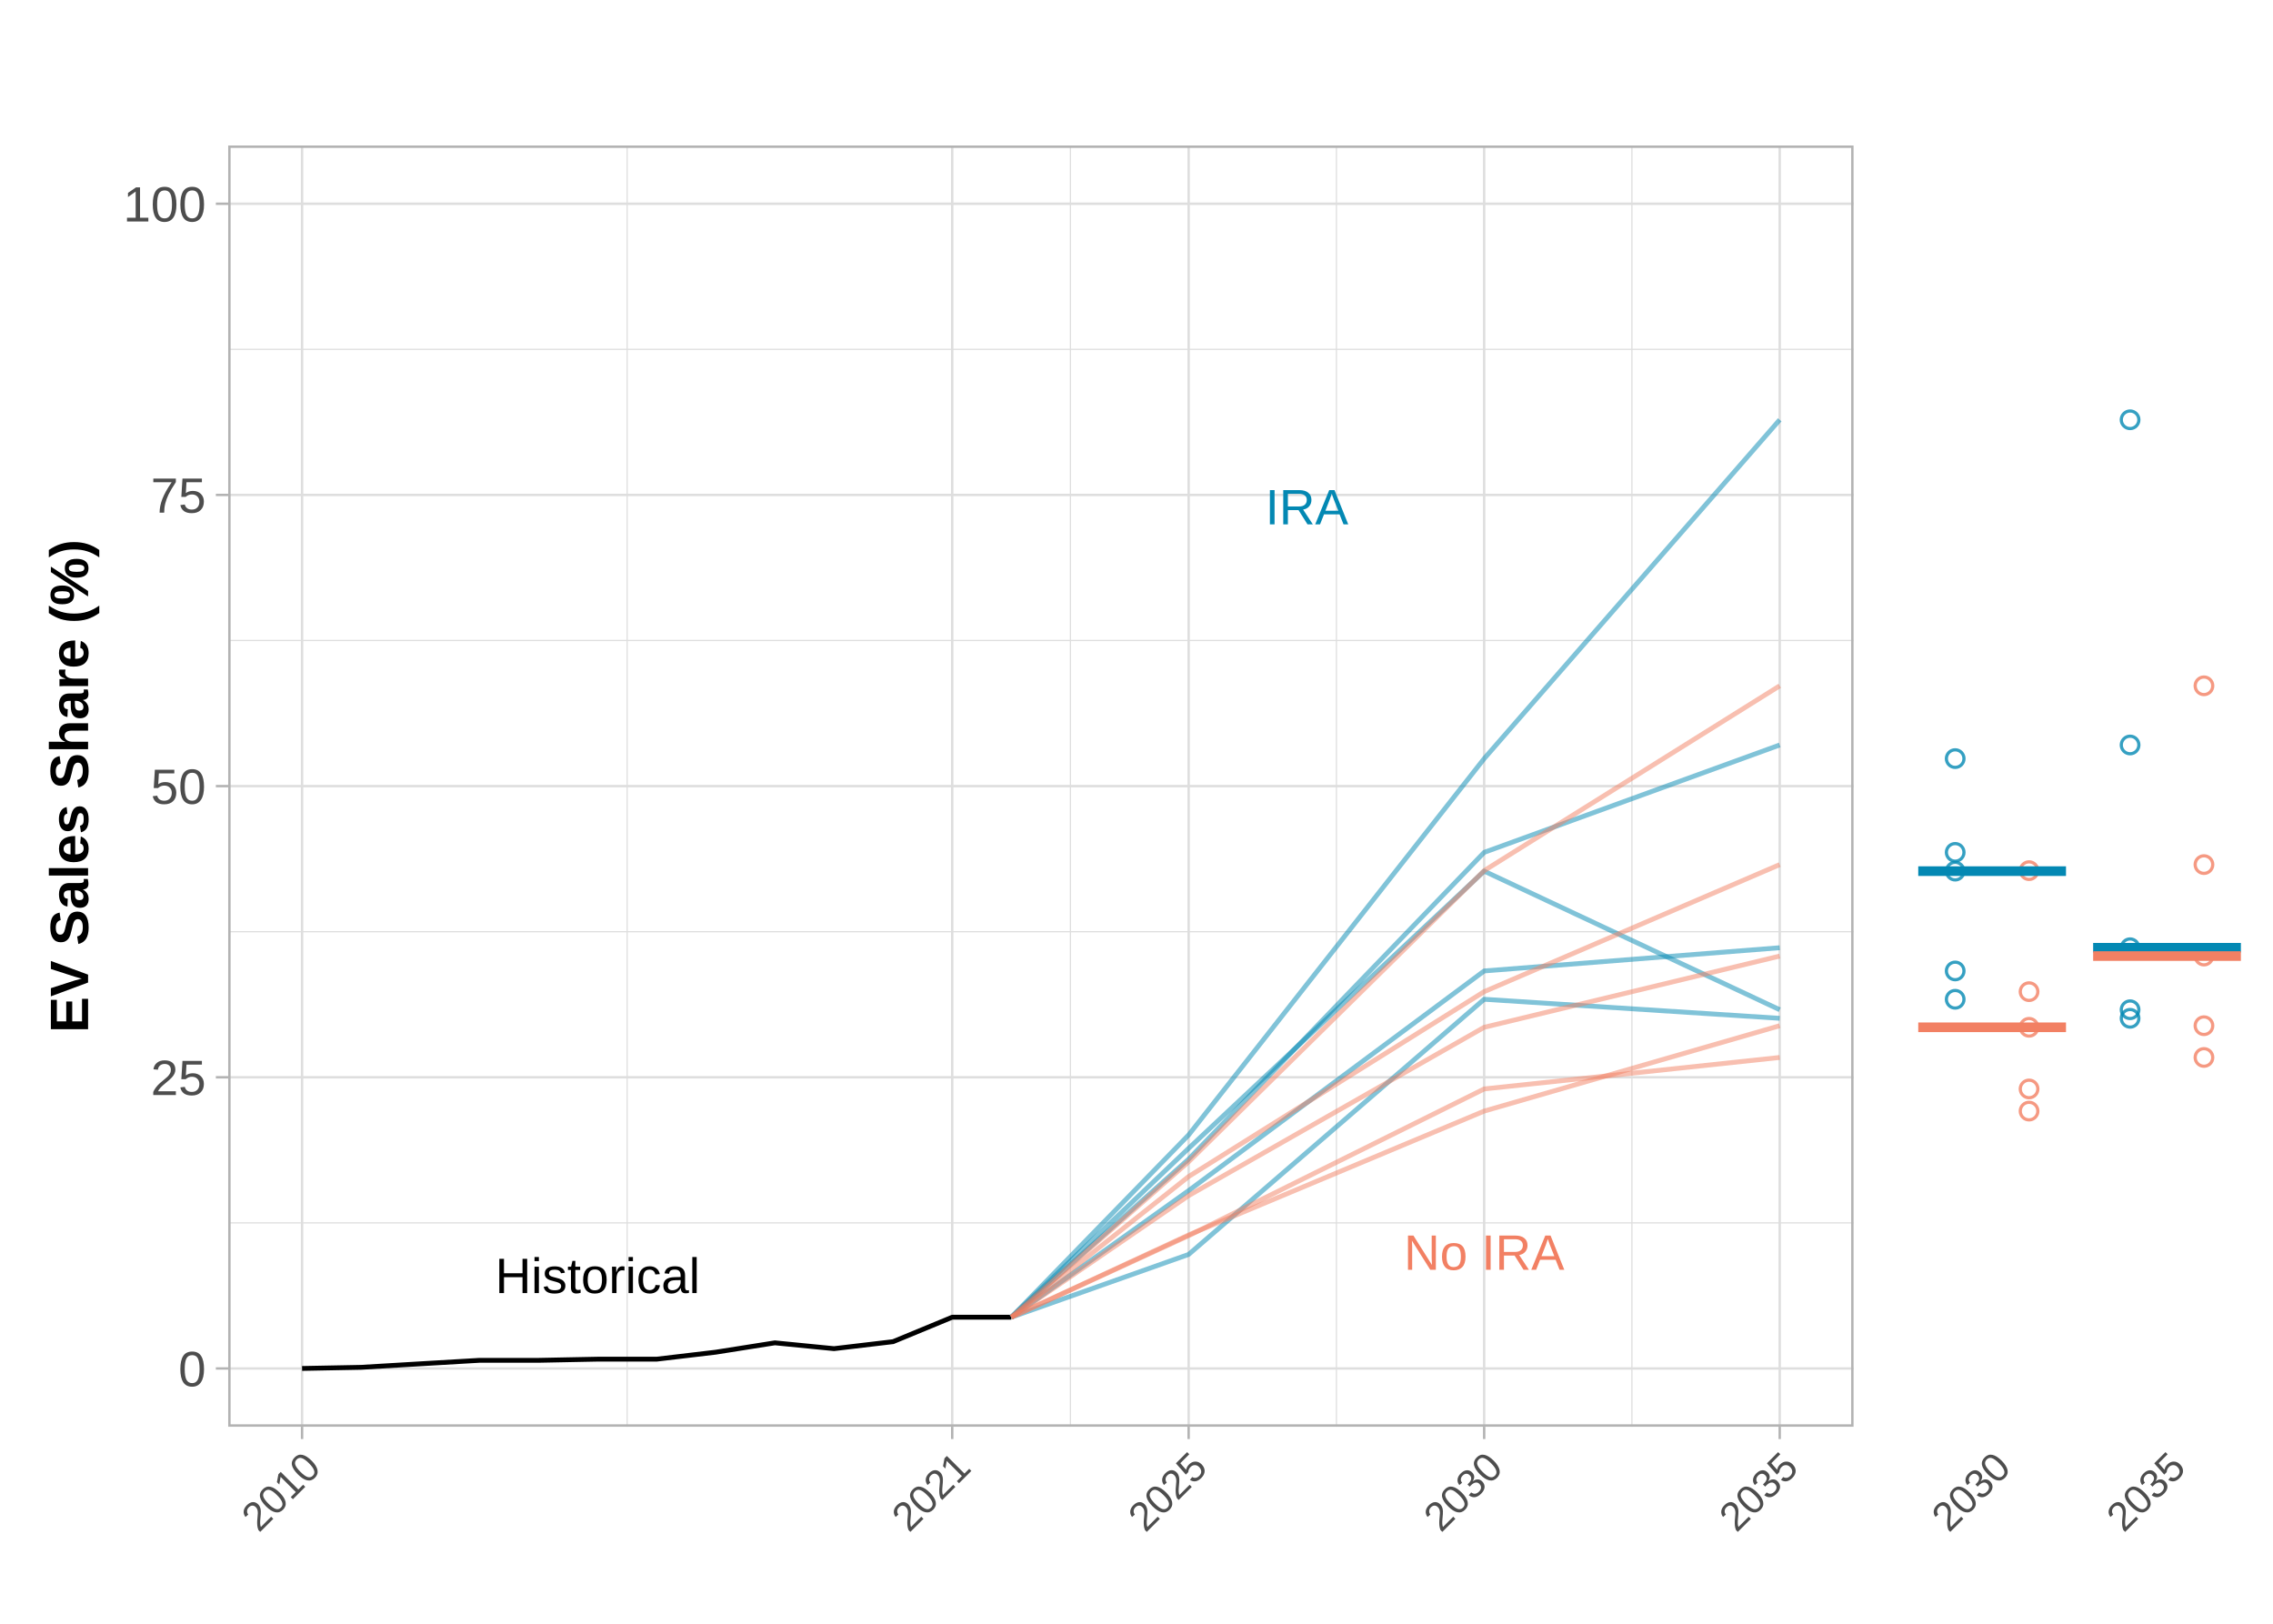
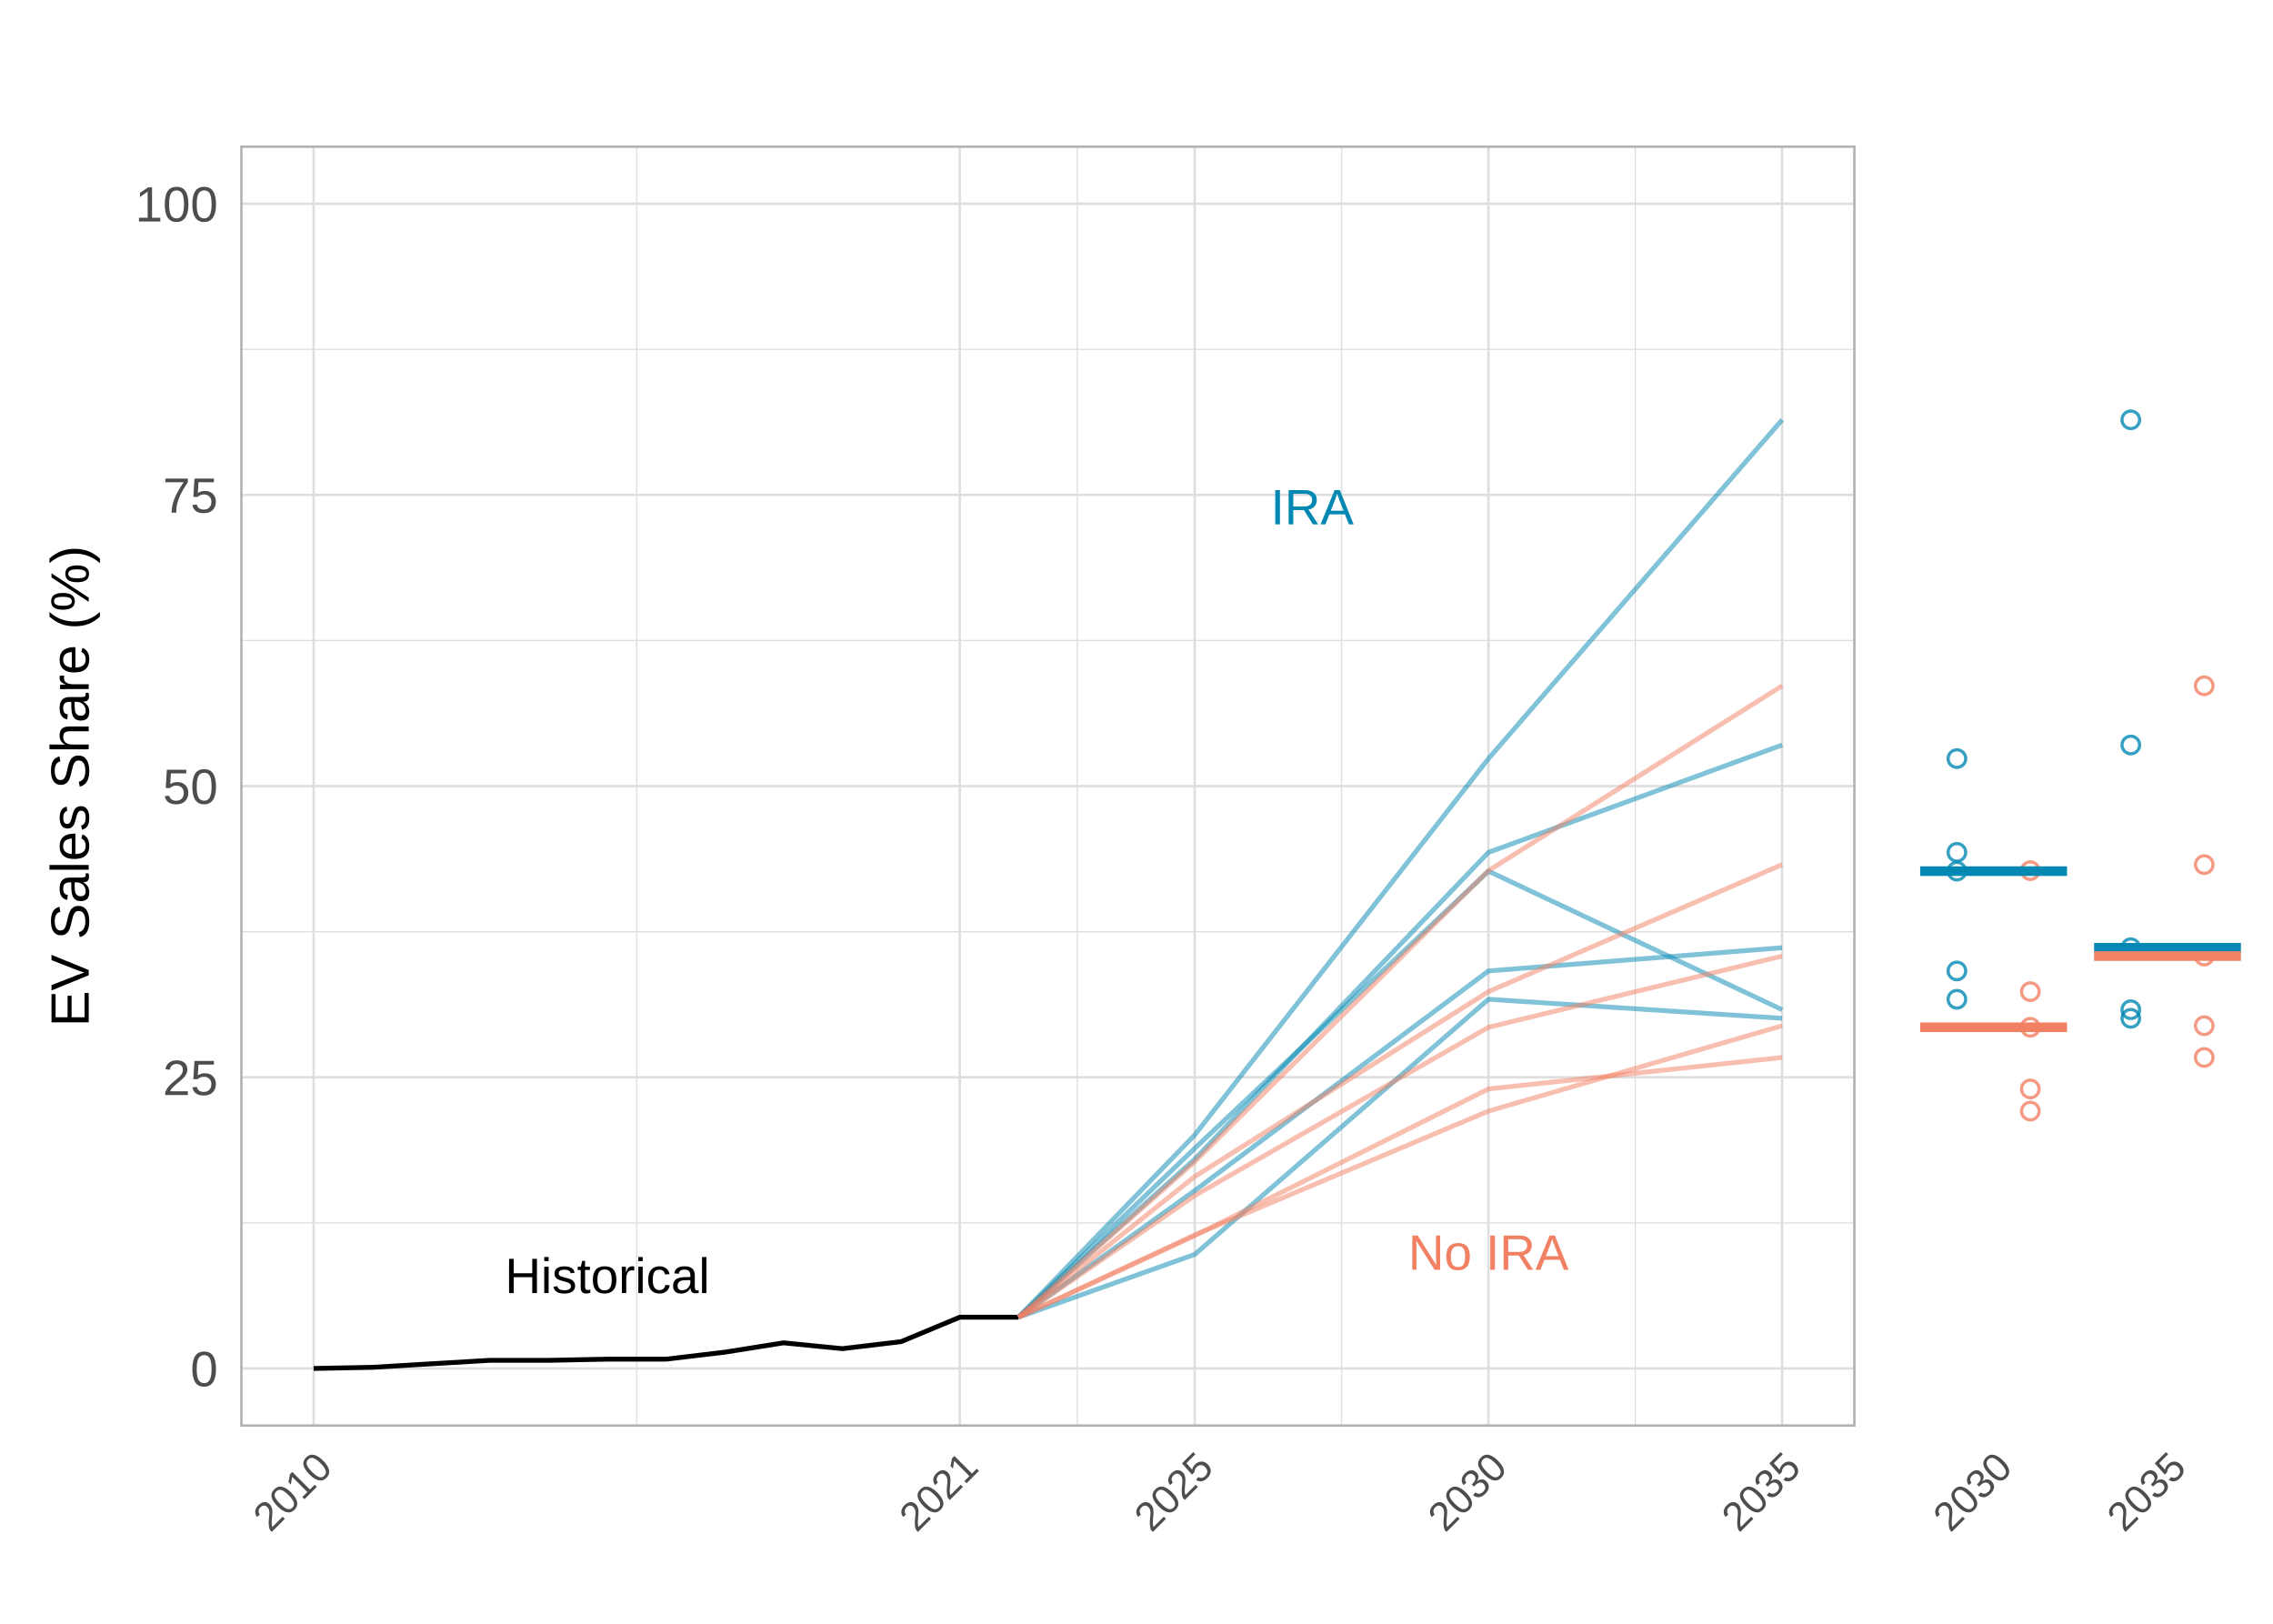
<svg xmlns="http://www.w3.org/2000/svg" class="svglite" width="504.00pt" height="360.00pt" viewBox="0 0 504.00 360.00">
  <defs>
    <style type="text/css">
    .svglite line, .svglite polyline, .svglite polygon, .svglite path, .svglite rect, .svglite circle {
      fill: none;
      stroke: #000000;
      stroke-linecap: round;
      stroke-linejoin: round;
      stroke-miterlimit: 10.00;
    }
    .svglite text {
      white-space: pre;
    }
  </style>
  </defs>
  <rect width="100%" height="100%" style="stroke: none; fill: #FFFFFF;" />
  <defs>
    <clipPath id="cpMC4wMHw1MDQuMDB8MC4wMHwzNjAuMDA=">
      <rect x="0.00" y="0.00" width="504.00" height="360.00" />
    </clipPath>
  </defs>
  <g clip-path="url(#cpMC4wMHw1MDQuMDB8MC4wMHwzNjAuMDA=)">
-     <rect x="0.00" y="0.00" width="504.00" height="360.00" style="stroke-width: 1.07; stroke: #FFFFFF; fill: #FFFFFF;" />
+     <rect x="0" y="0.00" width="504.00" height="360.00" style="stroke-width: 1.07; stroke: #FFFFFF; fill: #FFFFFF;" />
  </g>
  <defs>
-     <clipPath id="cpNS40OHw0MjAuOTZ8NS40OHwzNTQuNTI=">
-       <rect x="5.48" y="5.48" width="415.48" height="349.04" />
+     <clipPath id="cpNS40OHw0MjEuNDB8NS40OHwzNTQuNTI=">
+       <rect x="5.48" y="5.48" width="415.93" height="349.04" />
    </clipPath>
  </defs>
-   <g clip-path="url(#cpNS40OHw0MjAuOTZ8NS40OHwzNTQuNTI=)">
-     <rect x="5.48" y="5.48" width="415.48" height="349.04" style="stroke-width: 1.07; stroke: #FFFFFF; fill: #FFFFFF;" />
+   <g clip-path="url(#cpNS40OHw0MjEuNDB8NS40OHwzNTQuNTI=)">
+     <rect x="5.48" y="5.48" width="415.93" height="349.04" style="stroke-width: 1.07; stroke: #FFFFFF; fill: #FFFFFF;" />
  </g>
  <g clip-path="url(#cpMC4wMHw1MDQuMDB8MC4wMHwzNjAuMDA=)">
</g>
  <defs>
-     <clipPath id="cpNTAuNjB8NDExLjAwfDMyLjI2fDMxNi4zMg==">
-       <rect x="50.60" y="32.26" width="360.40" height="284.06" />
+     <clipPath id="cpNTMuMjZ8NDExLjQ0fDMyLjI2fDMxNi4zMg==">
+       <rect x="53.26" y="32.26" width="358.18" height="284.06" />
    </clipPath>
  </defs>
-   <g clip-path="url(#cpNTAuNjB8NDExLjAwfDMyLjI2fDMxNi4zMg==)">
-     <rect x="50.60" y="32.26" width="360.40" height="284.06" style="stroke-width: 1.07; stroke: none; fill: #FFFFFF;" />
-     <polyline points="50.60,271.12 411.00,271.12 " style="stroke-width: 0.27; stroke: #DEDEDE; stroke-linecap: butt;" />
-     <polyline points="50.60,206.57 411.00,206.57 " style="stroke-width: 0.27; stroke: #DEDEDE; stroke-linecap: butt;" />
-     <polyline points="50.60,142.01 411.00,142.01 " style="stroke-width: 0.27; stroke: #DEDEDE; stroke-linecap: butt;" />
-     <polyline points="50.60,77.45 411.00,77.45 " style="stroke-width: 0.27; stroke: #DEDEDE; stroke-linecap: butt;" />
-     <polyline points="139.06,316.32 139.06,32.26 " style="stroke-width: 0.27; stroke: #DEDEDE; stroke-linecap: butt;" />
-     <polyline points="237.35,316.32 237.35,32.26 " style="stroke-width: 0.27; stroke: #DEDEDE; stroke-linecap: butt;" />
-     <polyline points="296.33,316.32 296.33,32.26 " style="stroke-width: 0.27; stroke: #DEDEDE; stroke-linecap: butt;" />
-     <polyline points="361.85,316.32 361.85,32.26 " style="stroke-width: 0.27; stroke: #DEDEDE; stroke-linecap: butt;" />
-     <polyline points="50.60,303.40 411.00,303.40 " style="stroke-width: 0.53; stroke: #DEDEDE; stroke-linecap: butt;" />
-     <polyline points="50.60,238.84 411.00,238.84 " style="stroke-width: 0.53; stroke: #DEDEDE; stroke-linecap: butt;" />
-     <polyline points="50.60,174.29 411.00,174.29 " style="stroke-width: 0.53; stroke: #DEDEDE; stroke-linecap: butt;" />
-     <polyline points="50.60,109.73 411.00,109.73 " style="stroke-width: 0.53; stroke: #DEDEDE; stroke-linecap: butt;" />
-     <polyline points="50.60,45.17 411.00,45.17 " style="stroke-width: 0.53; stroke: #DEDEDE; stroke-linecap: butt;" />
-     <polyline points="66.98,316.32 66.98,32.26 " style="stroke-width: 0.53; stroke: #DEDEDE; stroke-linecap: butt;" />
-     <polyline points="211.14,316.32 211.14,32.26 " style="stroke-width: 0.53; stroke: #DEDEDE; stroke-linecap: butt;" />
-     <polyline points="263.56,316.32 263.56,32.26 " style="stroke-width: 0.53; stroke: #DEDEDE; stroke-linecap: butt;" />
-     <polyline points="329.09,316.32 329.09,32.26 " style="stroke-width: 0.53; stroke: #DEDEDE; stroke-linecap: butt;" />
-     <polyline points="394.62,316.32 394.62,32.26 " style="stroke-width: 0.53; stroke: #DEDEDE; stroke-linecap: butt;" />
-     <polyline points="66.98,303.40 80.08,303.15 93.19,302.37 106.30,301.60 119.40,301.60 132.51,301.34 145.61,301.34 158.72,299.79 171.82,297.72 184.93,299.01 198.03,297.46 211.14,292.04 224.25,292.04 " style="stroke-width: 1.07; stroke-linecap: butt;" />
-     <polyline points="224.25,292.04 263.56,263.97 329.09,215.27 394.62,210.12 " style="stroke-width: 1.07; stroke: #0388B3; stroke-opacity: 0.50; stroke-linecap: butt;" />
-     <polyline points="224.25,292.04 263.56,254.60 329.09,193.14 394.62,223.87 " style="stroke-width: 1.07; stroke: #0388B3; stroke-opacity: 0.50; stroke-linecap: butt;" />
-     <polyline points="224.25,292.04 263.56,278.12 329.09,221.55 394.62,225.77 " style="stroke-width: 1.07; stroke: #0388B3; stroke-opacity: 0.50; stroke-linecap: butt;" />
-     <polyline points="224.25,292.04 263.56,257.00 329.09,188.98 394.62,165.17 " style="stroke-width: 1.07; stroke: #0388B3; stroke-opacity: 0.50; stroke-linecap: butt;" />
-     <polyline points="224.25,292.04 263.56,251.63 329.09,168.19 394.62,93.07 " style="stroke-width: 1.07; stroke: #0388B3; stroke-opacity: 0.50; stroke-linecap: butt;" />
-     <polyline points="224.25,292.04 263.56,265.08 329.09,227.76 394.62,211.97 " style="stroke-width: 1.07; stroke: #F28063; stroke-opacity: 0.50; stroke-linecap: butt;" />
-     <polyline points="224.25,292.04 263.56,273.96 329.09,241.43 394.62,234.45 " style="stroke-width: 1.07; stroke: #F28063; stroke-opacity: 0.50; stroke-linecap: butt;" />
-     <polyline points="224.25,292.04 263.56,273.80 329.09,246.34 394.62,227.41 " style="stroke-width: 1.07; stroke: #F28063; stroke-opacity: 0.50; stroke-linecap: butt;" />
-     <polyline points="224.25,292.04 263.56,260.85 329.09,219.86 394.62,191.69 " style="stroke-width: 1.07; stroke: #F28063; stroke-opacity: 0.50; stroke-linecap: butt;" />
-     <polyline points="224.25,292.04 263.56,257.57 329.09,193.03 394.62,152.05 " style="stroke-width: 1.07; stroke: #F28063; stroke-opacity: 0.50; stroke-linecap: butt;" />
-     <text x="132.51" y="286.69" text-anchor="middle" style="font-size: 11.04px; font-family: &quot;Arial&quot;;" textLength="45.35px" lengthAdjust="spacingAndGlyphs">Historical</text>
-     <text x="329.09" y="281.53" text-anchor="middle" style="font-size: 11.04px;fill: #F28063; font-family: &quot;Arial&quot;;" textLength="35.55px" lengthAdjust="spacingAndGlyphs">No IRA</text>
-     <text x="289.77" y="116.26" text-anchor="middle" style="font-size: 11.04px;fill: #0388B3; font-family: &quot;Arial&quot;;" textLength="18.39px" lengthAdjust="spacingAndGlyphs">IRA</text>
-     <rect x="50.60" y="32.26" width="360.40" height="284.06" style="stroke-width: 1.07; stroke: #B3B3B3;" />
+   <g clip-path="url(#cpNTMuMjZ8NDExLjQ0fDMyLjI2fDMxNi4zMg==)">
+     <rect x="53.26" y="32.26" width="358.18" height="284.06" style="stroke-width: 1.07; stroke: none; fill: #FFFFFF;" />
+     <polyline points="53.26,271.12 411.44,271.12 " style="stroke-width: 0.27; stroke: #DEDEDE; stroke-linecap: butt;" />
+     <polyline points="53.26,206.57 411.44,206.57 " style="stroke-width: 0.27; stroke: #DEDEDE; stroke-linecap: butt;" />
+     <polyline points="53.26,142.01 411.44,142.01 " style="stroke-width: 0.27; stroke: #DEDEDE; stroke-linecap: butt;" />
+     <polyline points="53.26,77.45 411.44,77.45 " style="stroke-width: 0.27; stroke: #DEDEDE; stroke-linecap: butt;" />
+     <polyline points="141.18,316.32 141.18,32.26 " style="stroke-width: 0.27; stroke: #DEDEDE; stroke-linecap: butt;" />
+     <polyline points="238.86,316.32 238.86,32.26 " style="stroke-width: 0.27; stroke: #DEDEDE; stroke-linecap: butt;" />
+     <polyline points="297.48,316.32 297.48,32.26 " style="stroke-width: 0.27; stroke: #DEDEDE; stroke-linecap: butt;" />
+     <polyline points="362.60,316.32 362.60,32.26 " style="stroke-width: 0.27; stroke: #DEDEDE; stroke-linecap: butt;" />
+     <polyline points="53.26,303.40 411.44,303.40 " style="stroke-width: 0.53; stroke: #DEDEDE; stroke-linecap: butt;" />
+     <polyline points="53.26,238.84 411.44,238.84 " style="stroke-width: 0.53; stroke: #DEDEDE; stroke-linecap: butt;" />
+     <polyline points="53.26,174.29 411.44,174.29 " style="stroke-width: 0.53; stroke: #DEDEDE; stroke-linecap: butt;" />
+     <polyline points="53.26,109.73 411.44,109.73 " style="stroke-width: 0.53; stroke: #DEDEDE; stroke-linecap: butt;" />
+     <polyline points="53.26,45.17 411.44,45.17 " style="stroke-width: 0.53; stroke: #DEDEDE; stroke-linecap: butt;" />
+     <polyline points="69.54,316.32 69.54,32.26 " style="stroke-width: 0.53; stroke: #DEDEDE; stroke-linecap: butt;" />
+     <polyline points="212.81,316.32 212.81,32.26 " style="stroke-width: 0.53; stroke: #DEDEDE; stroke-linecap: butt;" />
+     <polyline points="264.91,316.32 264.91,32.26 " style="stroke-width: 0.53; stroke: #DEDEDE; stroke-linecap: butt;" />
+     <polyline points="330.04,316.32 330.04,32.26 " style="stroke-width: 0.53; stroke: #DEDEDE; stroke-linecap: butt;" />
+     <polyline points="395.16,316.32 395.16,32.26 " style="stroke-width: 0.53; stroke: #DEDEDE; stroke-linecap: butt;" />
+     <polyline points="69.54,303.40 82.57,303.15 95.59,302.37 108.62,301.60 121.64,301.60 134.67,301.34 147.69,301.34 160.72,299.79 173.74,297.72 186.77,299.01 199.79,297.46 212.81,292.04 225.84,292.04 " style="stroke-width: 1.07; stroke-linecap: butt;" />
+     <polyline points="225.84,292.04 264.91,263.97 330.04,215.27 395.16,210.12 " style="stroke-width: 1.07; stroke: #0388B3; stroke-opacity: 0.50; stroke-linecap: butt;" />
+     <polyline points="225.84,292.04 264.91,254.60 330.04,193.14 395.16,223.87 " style="stroke-width: 1.07; stroke: #0388B3; stroke-opacity: 0.50; stroke-linecap: butt;" />
+     <polyline points="225.84,292.04 264.91,278.12 330.04,221.55 395.16,225.77 " style="stroke-width: 1.07; stroke: #0388B3; stroke-opacity: 0.50; stroke-linecap: butt;" />
+     <polyline points="225.84,292.04 264.91,257.00 330.04,188.98 395.16,165.17 " style="stroke-width: 1.07; stroke: #0388B3; stroke-opacity: 0.50; stroke-linecap: butt;" />
+     <polyline points="225.84,292.04 264.91,251.63 330.04,168.19 395.16,93.07 " style="stroke-width: 1.07; stroke: #0388B3; stroke-opacity: 0.50; stroke-linecap: butt;" />
+     <polyline points="225.84,292.04 264.91,265.08 330.04,227.76 395.16,211.97 " style="stroke-width: 1.07; stroke: #F28063; stroke-opacity: 0.50; stroke-linecap: butt;" />
+     <polyline points="225.84,292.04 264.91,273.96 330.04,241.43 395.16,234.45 " style="stroke-width: 1.07; stroke: #F28063; stroke-opacity: 0.50; stroke-linecap: butt;" />
+     <polyline points="225.84,292.04 264.91,273.80 330.04,246.34 395.16,227.41 " style="stroke-width: 1.07; stroke: #F28063; stroke-opacity: 0.50; stroke-linecap: butt;" />
+     <polyline points="225.84,292.04 264.91,260.85 330.04,219.86 395.16,191.69 " style="stroke-width: 1.07; stroke: #F28063; stroke-opacity: 0.50; stroke-linecap: butt;" />
+     <polyline points="225.84,292.04 264.91,257.57 330.04,193.03 395.16,152.05 " style="stroke-width: 1.07; stroke: #F28063; stroke-opacity: 0.50; stroke-linecap: butt;" />
+     <text x="134.67" y="286.69" text-anchor="middle" style="font-size: 11.04px; font-family: &quot;Arial&quot;;" textLength="45.35px" lengthAdjust="spacingAndGlyphs">Historical</text>
+     <text x="330.04" y="281.53" text-anchor="middle" style="font-size: 11.04px;fill: #F28063; font-family: &quot;Arial&quot;;" textLength="35.55px" lengthAdjust="spacingAndGlyphs">No IRA</text>
+     <text x="290.96" y="116.26" text-anchor="middle" style="font-size: 11.04px;fill: #0388B3; font-family: &quot;Arial&quot;;" textLength="18.39px" lengthAdjust="spacingAndGlyphs">IRA</text>
+     <rect x="53.26" y="32.26" width="358.18" height="284.06" style="stroke-width: 1.07; stroke: #B3B3B3;" />
  </g>
  <g clip-path="url(#cpMC4wMHw1MDQuMDB8MC4wMHwzNjAuMDA=)">
-     <text x="45.67" y="307.34" text-anchor="end" style="font-size: 11.00px;fill: #4D4D4D; font-family: &quot;Arial&quot;;" textLength="6.12px" lengthAdjust="spacingAndGlyphs">0</text>
-     <text x="45.67" y="242.78" text-anchor="end" style="font-size: 11.00px;fill: #4D4D4D; font-family: &quot;Arial&quot;;" textLength="12.24px" lengthAdjust="spacingAndGlyphs">25</text>
-     <text x="45.67" y="178.22" text-anchor="end" style="font-size: 11.00px;fill: #4D4D4D; font-family: &quot;Arial&quot;;" textLength="12.24px" lengthAdjust="spacingAndGlyphs">50</text>
-     <text x="45.67" y="113.67" text-anchor="end" style="font-size: 11.00px;fill: #4D4D4D; font-family: &quot;Arial&quot;;" textLength="12.24px" lengthAdjust="spacingAndGlyphs">75</text>
-     <text x="45.67" y="49.11" text-anchor="end" style="font-size: 11.00px;fill: #4D4D4D; font-family: &quot;Arial&quot;;" textLength="18.36px" lengthAdjust="spacingAndGlyphs">100</text>
-     <polyline points="47.86,303.40 50.60,303.40 " style="stroke-width: 0.53; stroke: #B3B3B3; stroke-linecap: butt;" />
-     <polyline points="47.86,238.84 50.60,238.84 " style="stroke-width: 0.53; stroke: #B3B3B3; stroke-linecap: butt;" />
-     <polyline points="47.86,174.29 50.60,174.29 " style="stroke-width: 0.53; stroke: #B3B3B3; stroke-linecap: butt;" />
-     <polyline points="47.86,109.73 50.60,109.73 " style="stroke-width: 0.53; stroke: #B3B3B3; stroke-linecap: butt;" />
-     <polyline points="47.86,45.17 50.60,45.17 " style="stroke-width: 0.53; stroke: #B3B3B3; stroke-linecap: butt;" />
-     <polyline points="66.98,319.05 66.98,316.32 " style="stroke-width: 0.53; stroke: #B3B3B3; stroke-linecap: butt;" />
-     <polyline points="211.14,319.05 211.14,316.32 " style="stroke-width: 0.53; stroke: #B3B3B3; stroke-linecap: butt;" />
-     <polyline points="263.56,319.05 263.56,316.32 " style="stroke-width: 0.53; stroke: #B3B3B3; stroke-linecap: butt;" />
-     <polyline points="329.09,319.05 329.09,316.32 " style="stroke-width: 0.53; stroke: #B3B3B3; stroke-linecap: butt;" />
-     <polyline points="394.62,319.05 394.62,316.32 " style="stroke-width: 0.53; stroke: #B3B3B3; stroke-linecap: butt;" />
-     <text transform="translate(71.54,325.80) rotate(-45)" text-anchor="end" style="font-size: 9.00px;fill: #4D4D4D; font-family: &quot;Arial&quot;;" textLength="20.02px" lengthAdjust="spacingAndGlyphs">2010</text>
-     <text transform="translate(215.70,325.80) rotate(-45)" text-anchor="end" style="font-size: 9.00px;fill: #4D4D4D; font-family: &quot;Arial&quot;;" textLength="20.02px" lengthAdjust="spacingAndGlyphs">2021</text>
-     <text transform="translate(268.12,325.80) rotate(-45)" text-anchor="end" style="font-size: 9.00px;fill: #4D4D4D; font-family: &quot;Arial&quot;;" textLength="20.02px" lengthAdjust="spacingAndGlyphs">2025</text>
-     <text transform="translate(333.65,325.80) rotate(-45)" text-anchor="end" style="font-size: 9.00px;fill: #4D4D4D; font-family: &quot;Arial&quot;;" textLength="20.02px" lengthAdjust="spacingAndGlyphs">2030</text>
-     <text transform="translate(399.17,325.80) rotate(-45)" text-anchor="end" style="font-size: 9.00px;fill: #4D4D4D; font-family: &quot;Arial&quot;;" textLength="20.02px" lengthAdjust="spacingAndGlyphs">2035</text>
-     <text transform="translate(19.53,174.29) rotate(-90)" text-anchor="middle" style="font-size: 12.00px; font-weight: bold; font-family: &quot;Arial&quot;;" textLength="109.40px" lengthAdjust="spacingAndGlyphs">EV Sales Share (%)</text>
+     <text x="48.33" y="307.34" text-anchor="end" style="font-size: 11.00px;fill: #4D4D4D; font-family: &quot;Arial&quot;;" textLength="6.12px" lengthAdjust="spacingAndGlyphs">0</text>
+     <text x="48.33" y="242.78" text-anchor="end" style="font-size: 11.00px;fill: #4D4D4D; font-family: &quot;Arial&quot;;" textLength="12.24px" lengthAdjust="spacingAndGlyphs">25</text>
+     <text x="48.33" y="178.22" text-anchor="end" style="font-size: 11.00px;fill: #4D4D4D; font-family: &quot;Arial&quot;;" textLength="12.24px" lengthAdjust="spacingAndGlyphs">50</text>
+     <text x="48.33" y="113.67" text-anchor="end" style="font-size: 11.00px;fill: #4D4D4D; font-family: &quot;Arial&quot;;" textLength="12.24px" lengthAdjust="spacingAndGlyphs">75</text>
+     <text x="48.33" y="49.11" text-anchor="end" style="font-size: 11.00px;fill: #4D4D4D; font-family: &quot;Arial&quot;;" textLength="18.36px" lengthAdjust="spacingAndGlyphs">100</text>
+     <text transform="translate(74.10,325.80) rotate(-45)" text-anchor="end" style="font-size: 9.00px;fill: #4D4D4D; font-family: &quot;Arial&quot;;" textLength="20.02px" lengthAdjust="spacingAndGlyphs">2010</text>
+     <text transform="translate(217.37,325.80) rotate(-45)" text-anchor="end" style="font-size: 9.00px;fill: #4D4D4D; font-family: &quot;Arial&quot;;" textLength="20.02px" lengthAdjust="spacingAndGlyphs">2021</text>
+     <text transform="translate(269.47,325.80) rotate(-45)" text-anchor="end" style="font-size: 9.00px;fill: #4D4D4D; font-family: &quot;Arial&quot;;" textLength="20.02px" lengthAdjust="spacingAndGlyphs">2025</text>
+     <text transform="translate(334.59,325.80) rotate(-45)" text-anchor="end" style="font-size: 9.00px;fill: #4D4D4D; font-family: &quot;Arial&quot;;" textLength="20.02px" lengthAdjust="spacingAndGlyphs">2030</text>
+     <text transform="translate(399.72,325.80) rotate(-45)" text-anchor="end" style="font-size: 9.00px;fill: #4D4D4D; font-family: &quot;Arial&quot;;" textLength="20.02px" lengthAdjust="spacingAndGlyphs">2035</text>
+     <text transform="translate(19.67,227.65) rotate(-90)" style="font-size: 12.00px; font-family: &quot;Arial&quot;;" textLength="106.73px" lengthAdjust="spacingAndGlyphs">EV Sales Share (%)</text>
  </g>
  <defs>
-     <clipPath id="cpNDIwLjk2fDQ1OS43NHw1LjQ4fDM1NC41Mg==">
-       <rect x="420.96" y="5.48" width="38.78" height="349.04" />
+     <clipPath id="cpNDIxLjQwfDQ1OS45Nnw1LjQ4fDM1NC41Mg==">
+       <rect x="421.40" y="5.48" width="38.56" height="349.04" />
    </clipPath>
  </defs>
-   <g clip-path="url(#cpNDIwLjk2fDQ1OS43NHw1LjQ4fDM1NC41Mg==)">
-     <rect x="420.96" y="5.48" width="38.78" height="349.04" style="stroke-width: 1.07; stroke: #FFFFFF; fill: #FFFFFF;" />
+   <g clip-path="url(#cpNDIxLjQwfDQ1OS45Nnw1LjQ4fDM1NC41Mg==)">
+     <rect x="421.40" y="5.48" width="38.56" height="349.04" style="stroke-width: 1.07; stroke: #FFFFFF; fill: #FFFFFF;" />
  </g>
  <g clip-path="url(#cpMC4wMHw1MDQuMDB8MC4wMHwzNjAuMDA=)">
</g>
  <defs>
-     <clipPath id="cpNDIzLjcwfDQ1OS43NHwzMi4yNnwzMTYuMzI=">
-       <rect x="423.70" y="32.26" width="36.04" height="284.06" />
+     <clipPath id="cpNDI0LjE0fDQ1OS45NnwzMi4yNnwzMTYuMzI=">
+       <rect x="424.14" y="32.26" width="35.82" height="284.06" />
    </clipPath>
  </defs>
-   <g clip-path="url(#cpNDIzLjcwfDQ1OS43NHwzMi4yNnwzMTYuMzI=)">
-     <rect x="423.70" y="32.26" width="36.04" height="284.06" style="stroke-width: 1.07; stroke: none; fill: #FFFFFF;" />
-     <circle cx="433.53" cy="215.27" r="1.95" style="stroke-width: 0.71; stroke: #0388B3; stroke-opacity: 0.80;" />
-     <circle cx="449.91" cy="227.76" r="1.95" style="stroke-width: 0.71; stroke: #F28063; stroke-opacity: 0.80;" />
-     <circle cx="433.53" cy="193.14" r="1.95" style="stroke-width: 0.71; stroke: #0388B3; stroke-opacity: 0.80;" />
-     <circle cx="449.91" cy="241.43" r="1.95" style="stroke-width: 0.71; stroke: #F28063; stroke-opacity: 0.80;" />
-     <circle cx="433.53" cy="221.55" r="1.95" style="stroke-width: 0.71; stroke: #0388B3; stroke-opacity: 0.80;" />
-     <circle cx="449.91" cy="246.34" r="1.95" style="stroke-width: 0.71; stroke: #F28063; stroke-opacity: 0.80;" />
-     <circle cx="433.53" cy="188.98" r="1.95" style="stroke-width: 0.71; stroke: #0388B3; stroke-opacity: 0.80;" />
-     <circle cx="449.91" cy="219.86" r="1.95" style="stroke-width: 0.71; stroke: #F28063; stroke-opacity: 0.80;" />
-     <circle cx="433.53" cy="168.19" r="1.95" style="stroke-width: 0.71; stroke: #0388B3; stroke-opacity: 0.80;" />
-     <circle cx="449.91" cy="193.03" r="1.95" style="stroke-width: 0.71; stroke: #F28063; stroke-opacity: 0.80;" />
-     <line x1="425.34" y1="193.14" x2="458.10" y2="193.14" style="stroke-width: 2.13; stroke: #0388B3; stroke-linecap: butt;" />
-     <line x1="425.34" y1="227.76" x2="458.10" y2="227.76" style="stroke-width: 2.13; stroke: #F28063; stroke-linecap: butt;" />
+   <g clip-path="url(#cpNDI0LjE0fDQ1OS45NnwzMi4yNnwzMTYuMzI=)">
+     <rect x="424.14" y="32.26" width="35.82" height="284.06" style="stroke-width: 1.07; stroke: none; fill: #FFFFFF;" />
+     <circle cx="433.91" cy="215.27" r="1.95" style="stroke-width: 0.71; stroke: #0388B3; stroke-opacity: 0.80;" />
+     <circle cx="450.19" cy="227.76" r="1.95" style="stroke-width: 0.71; stroke: #F28063; stroke-opacity: 0.80;" />
+     <circle cx="433.91" cy="193.14" r="1.95" style="stroke-width: 0.71; stroke: #0388B3; stroke-opacity: 0.80;" />
+     <circle cx="450.19" cy="241.43" r="1.95" style="stroke-width: 0.71; stroke: #F28063; stroke-opacity: 0.80;" />
+     <circle cx="433.91" cy="221.55" r="1.95" style="stroke-width: 0.71; stroke: #0388B3; stroke-opacity: 0.80;" />
+     <circle cx="450.19" cy="246.34" r="1.95" style="stroke-width: 0.71; stroke: #F28063; stroke-opacity: 0.80;" />
+     <circle cx="433.91" cy="188.98" r="1.95" style="stroke-width: 0.71; stroke: #0388B3; stroke-opacity: 0.80;" />
+     <circle cx="450.19" cy="219.86" r="1.95" style="stroke-width: 0.71; stroke: #F28063; stroke-opacity: 0.80;" />
+     <circle cx="433.91" cy="168.19" r="1.95" style="stroke-width: 0.71; stroke: #0388B3; stroke-opacity: 0.80;" />
+     <circle cx="450.19" cy="193.03" r="1.95" style="stroke-width: 0.71; stroke: #F28063; stroke-opacity: 0.80;" />
+     <line x1="425.77" y1="193.14" x2="458.33" y2="193.14" style="stroke-width: 2.13; stroke: #0388B3; stroke-linecap: butt;" />
+     <line x1="425.77" y1="227.76" x2="458.33" y2="227.76" style="stroke-width: 2.13; stroke: #F28063; stroke-linecap: butt;" />
  </g>
  <g clip-path="url(#cpMC4wMHw1MDQuMDB8MC4wMHwzNjAuMDA=)">
-     <text transform="translate(446.28,325.80) rotate(-45)" text-anchor="end" style="font-size: 9.00px;fill: #4D4D4D; font-family: &quot;Arial&quot;;" textLength="20.02px" lengthAdjust="spacingAndGlyphs">2030</text>
+     <text transform="translate(446.61,325.80) rotate(-45)" text-anchor="end" style="font-size: 9.00px;fill: #4D4D4D; font-family: &quot;Arial&quot;;" textLength="20.02px" lengthAdjust="spacingAndGlyphs">2030</text>
  </g>
  <defs>
-     <clipPath id="cpNDU5Ljc0fDQ5OC41Mnw1LjQ4fDM1NC41Mg==">
-       <rect x="459.74" y="5.48" width="38.78" height="349.04" />
+     <clipPath id="cpNDU5Ljk2fDQ5OC41Mnw1LjQ4fDM1NC41Mg==">
+       <rect x="459.96" y="5.48" width="38.56" height="349.04" />
    </clipPath>
  </defs>
-   <g clip-path="url(#cpNDU5Ljc0fDQ5OC41Mnw1LjQ4fDM1NC41Mg==)">
-     <rect x="459.74" y="5.48" width="38.78" height="349.04" style="stroke-width: 1.07; stroke: #FFFFFF; fill: #FFFFFF;" />
+   <g clip-path="url(#cpNDU5Ljk2fDQ5OC41Mnw1LjQ4fDM1NC41Mg==)">
+     <rect x="459.96" y="5.48" width="38.56" height="349.04" style="stroke-width: 1.07; stroke: #FFFFFF; fill: #FFFFFF;" />
  </g>
  <g clip-path="url(#cpMC4wMHw1MDQuMDB8MC4wMHwzNjAuMDA=)">
</g>
  <defs>
-     <clipPath id="cpNDYyLjQ4fDQ5OC41MnwzMi4yNnwzMTYuMzI=">
-       <rect x="462.48" y="32.26" width="36.04" height="284.06" />
+     <clipPath id="cpNDYyLjcwfDQ5OC41MnwzMi4yNnwzMTYuMzI=">
+       <rect x="462.70" y="32.26" width="35.82" height="284.06" />
    </clipPath>
  </defs>
-   <g clip-path="url(#cpNDYyLjQ4fDQ5OC41MnwzMi4yNnwzMTYuMzI=)">
-     <rect x="462.48" y="32.26" width="36.04" height="284.06" style="stroke-width: 1.07; stroke: none; fill: #FFFFFF;" />
-     <circle cx="472.31" cy="210.12" r="1.95" style="stroke-width: 0.71; stroke: #0388B3; stroke-opacity: 0.80;" />
-     <circle cx="488.69" cy="211.97" r="1.95" style="stroke-width: 0.71; stroke: #F28063; stroke-opacity: 0.80;" />
-     <circle cx="472.31" cy="223.87" r="1.95" style="stroke-width: 0.71; stroke: #0388B3; stroke-opacity: 0.80;" />
-     <circle cx="488.69" cy="234.45" r="1.95" style="stroke-width: 0.71; stroke: #F28063; stroke-opacity: 0.80;" />
-     <circle cx="472.31" cy="225.77" r="1.95" style="stroke-width: 0.71; stroke: #0388B3; stroke-opacity: 0.80;" />
-     <circle cx="488.69" cy="227.41" r="1.95" style="stroke-width: 0.71; stroke: #F28063; stroke-opacity: 0.80;" />
-     <circle cx="472.31" cy="165.17" r="1.95" style="stroke-width: 0.71; stroke: #0388B3; stroke-opacity: 0.80;" />
-     <circle cx="488.69" cy="191.69" r="1.95" style="stroke-width: 0.71; stroke: #F28063; stroke-opacity: 0.80;" />
-     <circle cx="472.31" cy="93.07" r="1.95" style="stroke-width: 0.71; stroke: #0388B3; stroke-opacity: 0.80;" />
-     <circle cx="488.69" cy="152.05" r="1.95" style="stroke-width: 0.71; stroke: #F28063; stroke-opacity: 0.80;" />
-     <line x1="464.12" y1="210.12" x2="496.88" y2="210.12" style="stroke-width: 2.13; stroke: #0388B3; stroke-linecap: butt;" />
-     <line x1="464.12" y1="211.97" x2="496.88" y2="211.97" style="stroke-width: 2.13; stroke: #F28063; stroke-linecap: butt;" />
+   <g clip-path="url(#cpNDYyLjcwfDQ5OC41MnwzMi4yNnwzMTYuMzI=)">
+     <rect x="462.70" y="32.26" width="35.82" height="284.06" style="stroke-width: 1.07; stroke: none; fill: #FFFFFF;" />
+     <circle cx="472.47" cy="210.12" r="1.95" style="stroke-width: 0.71; stroke: #0388B3; stroke-opacity: 0.80;" />
+     <circle cx="488.75" cy="211.97" r="1.95" style="stroke-width: 0.71; stroke: #F28063; stroke-opacity: 0.80;" />
+     <circle cx="472.47" cy="223.87" r="1.95" style="stroke-width: 0.71; stroke: #0388B3; stroke-opacity: 0.80;" />
+     <circle cx="488.75" cy="234.45" r="1.95" style="stroke-width: 0.71; stroke: #F28063; stroke-opacity: 0.80;" />
+     <circle cx="472.47" cy="225.77" r="1.95" style="stroke-width: 0.71; stroke: #0388B3; stroke-opacity: 0.80;" />
+     <circle cx="488.75" cy="227.41" r="1.95" style="stroke-width: 0.71; stroke: #F28063; stroke-opacity: 0.80;" />
+     <circle cx="472.47" cy="165.17" r="1.95" style="stroke-width: 0.71; stroke: #0388B3; stroke-opacity: 0.80;" />
+     <circle cx="488.75" cy="191.69" r="1.95" style="stroke-width: 0.71; stroke: #F28063; stroke-opacity: 0.80;" />
+     <circle cx="472.47" cy="93.07" r="1.95" style="stroke-width: 0.71; stroke: #0388B3; stroke-opacity: 0.80;" />
+     <circle cx="488.75" cy="152.05" r="1.95" style="stroke-width: 0.71; stroke: #F28063; stroke-opacity: 0.80;" />
+     <line x1="464.33" y1="210.12" x2="496.89" y2="210.12" style="stroke-width: 2.13; stroke: #0388B3; stroke-linecap: butt;" />
+     <line x1="464.33" y1="211.97" x2="496.89" y2="211.97" style="stroke-width: 2.13; stroke: #F28063; stroke-linecap: butt;" />
  </g>
  <g clip-path="url(#cpMC4wMHw1MDQuMDB8MC4wMHwzNjAuMDA=)">
-     <text transform="translate(485.06,325.80) rotate(-45)" text-anchor="end" style="font-size: 9.00px;fill: #4D4D4D; font-family: &quot;Arial&quot;;" textLength="20.02px" lengthAdjust="spacingAndGlyphs">2035</text>
+     <text transform="translate(485.17,325.80) rotate(-45)" text-anchor="end" style="font-size: 9.00px;fill: #4D4D4D; font-family: &quot;Arial&quot;;" textLength="20.02px" lengthAdjust="spacingAndGlyphs">2035</text>
  </g>
</svg>
